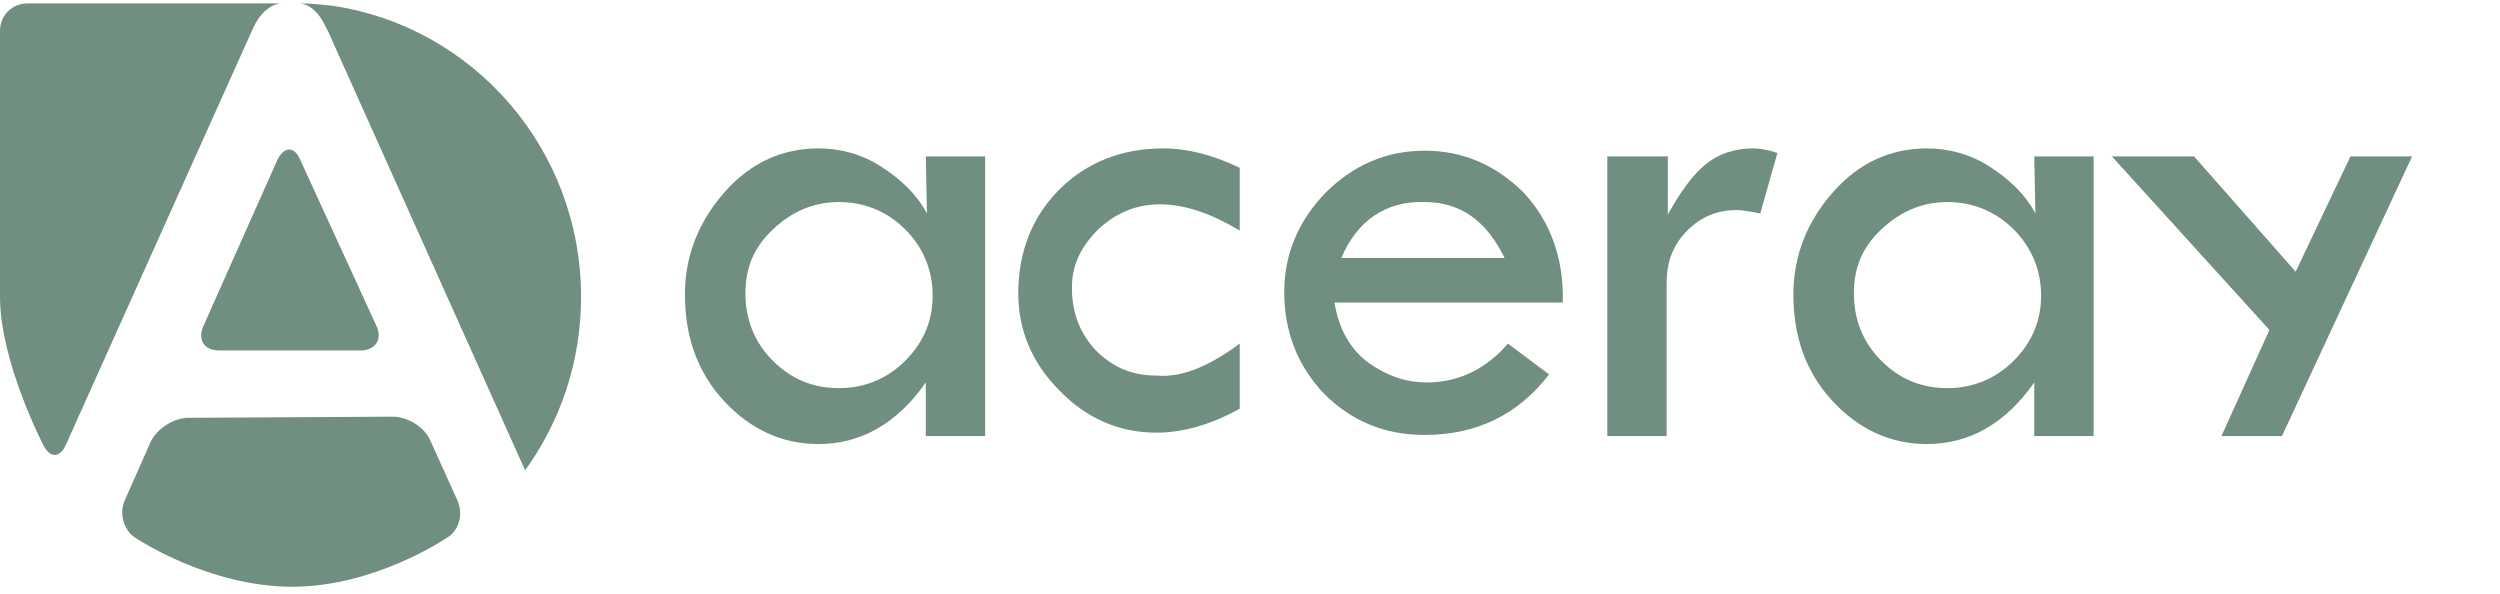
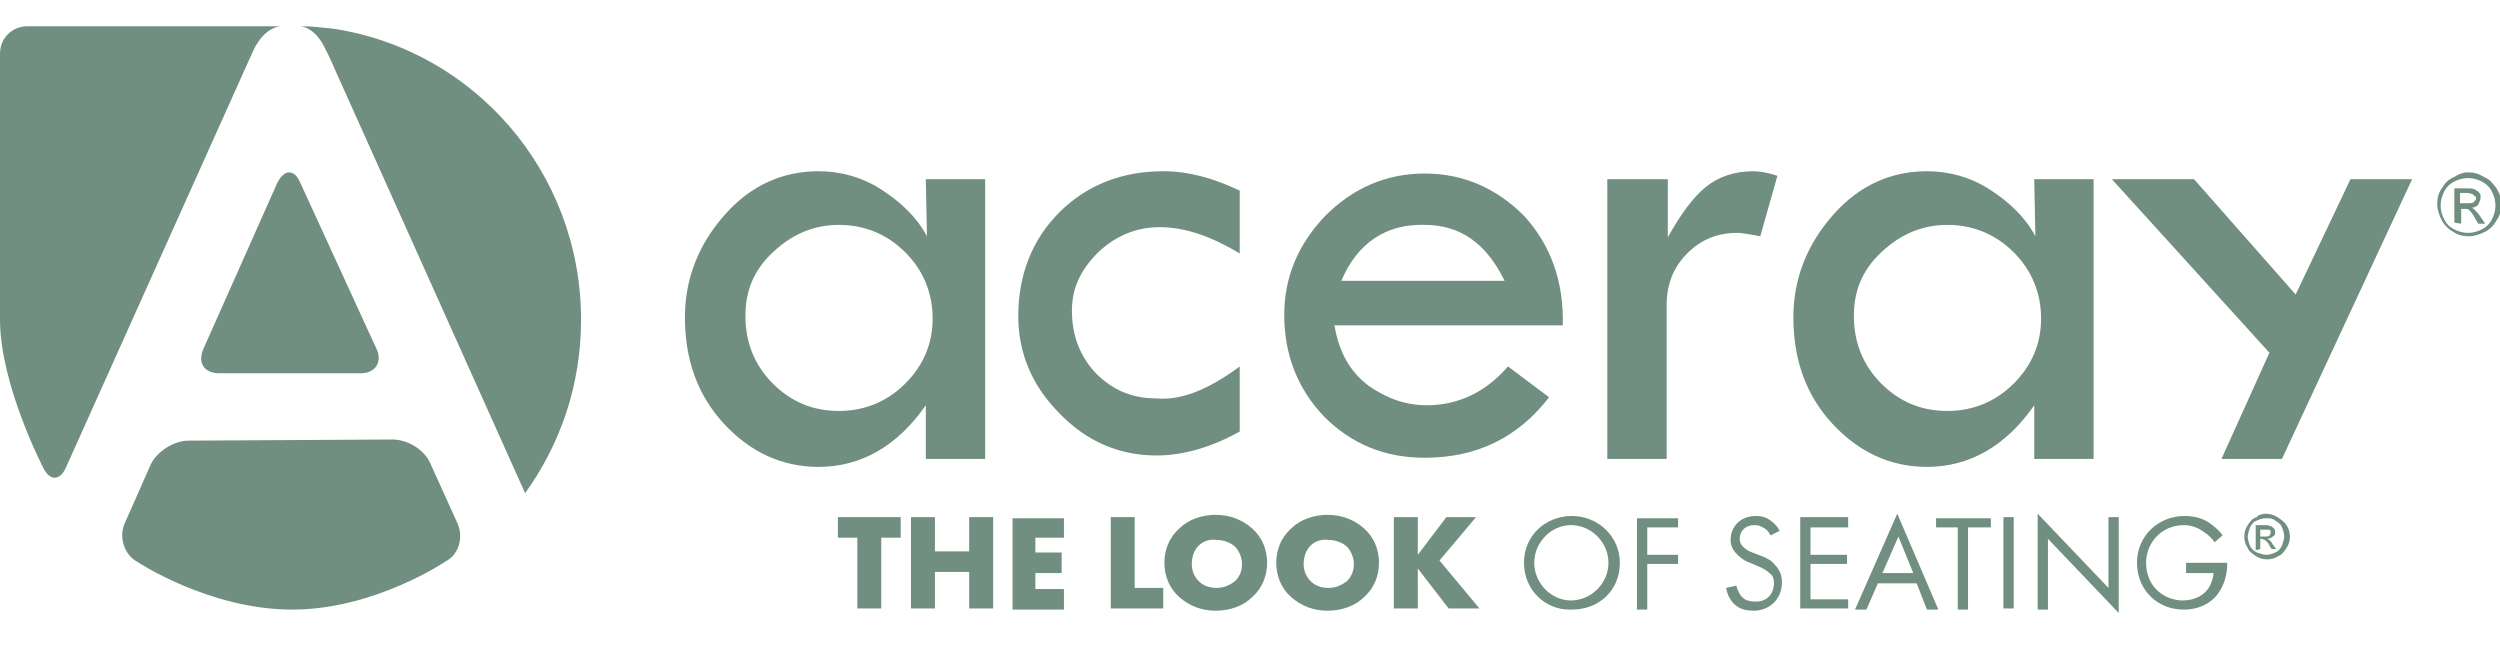
- <svg xmlns="http://www.w3.org/2000/svg" width="219" height="52" viewBox="0 0 219 52" fill="none">
-   <path d="M16.5 36.6C15.2 36.6 13.7 37.6 13.2 38.7L10.9 43.9C10.4 45.1 10.9 46.6 12 47.2C12 47.2 18.3 51.4 25.6 51.4C32.8 51.4 39 47.2 39 47.2C40.2 46.6 40.6 45.1 40.1 43.9L37.7 38.6C37.2 37.4 35.7 36.5 34.4 36.5L16.5 36.6Z" fill="#718f80" />
-   <path d="M17.8 28.6C17.3 29.8 17.9 30.7 19.2 30.7H31.6C32.9 30.7 33.5 29.7 33 28.6L26.3 14C25.8 12.8 24.9 12.8 24.3 14L17.8 28.6Z" fill="#718f80" />
-   <path d="M2.4 0.3C1.1 0.3 0 1.3 0 2.7C0 2.7 0 19 0 26C0 31.7 3.8 39 3.8 39C4.4 40.2 5.3 40.1 5.8 38.9L22.2 2.4C23.2 0.3 24.6 0.3 24.6 0.3C24.6 0.3 23.7 0.3 22.9 0.3C22 0.3 21.1 0.3 20.8 0.3H2.4Z" fill="#718f80" />
-   <path d="M50.9 26C50.9 13 41.4 2.3 29.1 0.5C28 0.4 27.5 0.3 26.2 0.3C26.2 0.3 27.6 0.2 28.6 2.5C28.7 2.6 29.3 4 29.3 4L46 41.2C49.1 36.9 50.9 31.7 50.9 26Z" fill="#718f80" />
-   <path d="M146.1 13.7V18.8C147.2 16.8 148.3 15.3 149.4 14.4C150.5 13.5 151.9 13 153.6 13C154.1 13 154.8 13.1 155.7 13.4L154.2 18.7C153.2 18.5 152.5 18.4 152.2 18.4C150.4 18.4 149 19 147.8 20.2C146.6 21.4 146 22.9 146 24.7V38.2H140.8V13.7H146.1Z" fill="#718f80" />
-   <path d="M178.2 13.7H183.4V38.2H178.2V33.5C175.7 37.1 172.5 38.9 168.8 38.9C165.6 38.9 162.8 37.6 160.5 35.1C158.2 32.6 157.1 29.5 157.1 25.8C157.1 22.4 158.3 19.4 160.6 16.8C162.9 14.2 165.7 13 168.8 13C170.7 13 172.6 13.5 174.3 14.6C176 15.7 177.4 17 178.3 18.7L178.2 13.7ZM178.8 25.9C178.8 23.7 178 21.7 176.4 20.1C174.8 18.5 172.8 17.7 170.6 17.7C168.4 17.7 166.5 18.5 164.8 20.1C163.1 21.7 162.4 23.5 162.4 25.7C162.4 28 163.2 30 164.8 31.6C166.4 33.2 168.3 34 170.6 34C172.8 34 174.8 33.2 176.4 31.6C178 30 178.8 28.1 178.8 25.9Z" fill="#718f80" />
-   <path d="M81.1 13.7H86.3V38.2H81.1V33.5C78.6 37.1 75.4 38.9 71.7 38.9C68.5 38.9 65.7 37.6 63.4 35.1C61.1 32.6 60 29.5 60 25.8C60 22.4 61.2 19.4 63.5 16.8C65.8 14.2 68.6 13 71.7 13C73.6 13 75.5 13.5 77.2 14.6C78.9 15.7 80.3 17 81.2 18.7L81.1 13.7ZM81.7 25.9C81.7 23.7 80.9 21.7 79.3 20.1C77.7 18.5 75.7 17.7 73.5 17.7C71.3 17.7 69.4 18.5 67.7 20.1C66 21.7 65.3 23.5 65.3 25.7C65.3 28 66.1 30 67.7 31.6C69.3 33.2 71.2 34 73.5 34C75.7 34 77.7 33.2 79.3 31.6C80.9 30 81.7 28.1 81.7 25.9Z" fill="#718f80" />
-   <path d="M185 13.7H192.2L201.1 23.8L205.9 13.7H211.3L199.9 38.2H194.6L198.8 28.9L185 13.7Z" fill="#718f80" />
-   <path d="M136.9 26.5H116.9C117.3 28.9 118.3 30.6 119.9 31.8C121.5 32.9 123.1 33.5 125 33.5C127.8 33.5 130.2 32.3 132.1 30.1L135.7 32.8C133 36.3 129.4 38.1 124.8 38.1C121.3 38.1 118.4 36.9 116 34.5C113.7 32.1 112.5 29.1 112.5 25.6C112.5 22.3 113.7 19.4 116.1 16.9C118.5 14.5 121.4 13.2 124.8 13.2C128.2 13.2 131.1 14.5 133.5 16.9C135.8 19.4 137 22.6 136.9 26.5ZM117.5 22.6H131.8C130.2 19.3 127.9 17.7 124.8 17.7C121.4 17.6 118.9 19.3 117.5 22.6Z" fill="#718f80" />
-   <path d="M108.6 30.1V35.8C106.1 37.2 103.6 37.9 101.3 37.9C98.1 37.9 95.2 36.7 92.8 34.2C90.4 31.8 89.2 28.9 89.2 25.7C89.2 22.1 90.4 19 92.8 16.6C95.2 14.2 98.3 13 101.9 13C104.1 13 106.3 13.6 108.6 14.7V20.2C106.1 18.7 103.8 17.9 101.6 17.9C99.6 17.9 97.8 18.6 96.2 20.1C94.7 21.6 93.9 23.2 93.9 25.2C93.9 27.4 94.6 29.2 96 30.7C97.5 32.2 99.2 32.9 101.3 32.9C103.5 33.1 105.9 32.1 108.6 30.1Z" fill="#718f80" />
+ <svg xmlns="http://www.w3.org/2000/svg" fill="#718f80" version="1.1" id="Layer_1" x="0px" y="0px" viewBox="0 0 219 58" style="enable-background:new 0 0 219 58;" xml:space="preserve">
+   <style type="text/css">
+ 	.st0{fill:#718f80;}
+ 	path, polyline { fill: #718f80; }
+ 	.st1{enable-background:new    ;}
+ </style>
+   <g>
+     <path class="st0" d="M16.5,38.6c-1.3,0-2.8,1-3.3,2.1l-2.3,5.2c-0.5,1.2,0,2.7,1.1,3.3c0,0,6.3,4.2,13.6,4.2   c7.2,0,13.4-4.2,13.4-4.2c1.2-0.6,1.6-2.1,1.1-3.3l-2.4-5.3c-0.5-1.2-2-2.1-3.3-2.1L16.5,38.6z" />
+     <path d="M17.8,30.6c-0.5,1.2,0.1,2.1,1.4,2.1h12.4c1.3,0,1.9-1,1.4-2.1L26.3,16c-0.5-1.2-1.4-1.2-2,0L17.8,30.6z" />
+     <path class="st0" d="M2.4,2.3C1.1,2.3,0,3.3,0,4.7C0,4.7,0,21,0,28c0,5.7,3.8,13,3.8,13c0.6,1.2,1.5,1.1,2-0.1L22.2,4.4   c1-2.1,2.4-2.1,2.4-2.1s-0.9,0-1.7,0c-0.9,0-1.8,0-2.1,0C20.8,2.3,2.4,2.3,2.4,2.3z" />
+     <path d="M50.9,28c0-13-9.5-23.7-21.8-25.5c-1.1-0.1-1.6-0.2-2.9-0.2c0,0,1.4-0.1,2.4,2.2C28.7,4.6,29.3,6,29.3,6L46,43.2   C49.1,38.9,50.9,33.7,50.9,28z" />
+   </g>
+   <g>
+     <path d="M146.1,15.7v5.1c1.1-2,2.2-3.5,3.3-4.4s2.5-1.4,4.2-1.4c0.5,0,1.2,0.1,2.1,0.4l-1.5,5.3c-1-0.2-1.7-0.3-2-0.3   c-1.8,0-3.2,0.6-4.4,1.8c-1.2,1.2-1.8,2.7-1.8,4.5v13.5h-5.2V15.7H146.1" />
+     <path d="M178.2,15.7h5.2v24.5h-5.2v-4.7c-2.5,3.6-5.7,5.4-9.4,5.4c-3.2,0-6-1.3-8.3-3.8s-3.4-5.6-3.4-9.3c0-3.4,1.2-6.4,3.5-9   s5.1-3.8,8.2-3.8c1.9,0,3.8,0.5,5.5,1.6s3.1,2.4,4,4.1L178.2,15.7L178.2,15.7L178.2,15.7z M178.8,27.9c0-2.2-0.8-4.2-2.4-5.8   c-1.6-1.6-3.6-2.4-5.8-2.4s-4.1,0.8-5.8,2.4s-2.4,3.4-2.4,5.6c0,2.3,0.8,4.3,2.4,5.9c1.6,1.6,3.5,2.4,5.8,2.4   c2.2,0,4.2-0.8,5.8-2.4C178,32,178.8,30.1,178.8,27.9" />
+     <path d="M81.1,15.7h5.2v24.5h-5.2v-4.7c-2.5,3.6-5.7,5.4-9.4,5.4c-3.2,0-6-1.3-8.3-3.8S60,31.5,60,27.8c0-3.4,1.2-6.4,3.5-9   s5.1-3.8,8.2-3.8c1.9,0,3.8,0.5,5.5,1.6s3.1,2.4,4,4.1L81.1,15.7L81.1,15.7L81.1,15.7z M81.7,27.9c0-2.2-0.8-4.2-2.4-5.8   c-1.6-1.6-3.6-2.4-5.8-2.4c-2.2,0-4.1,0.8-5.8,2.4c-1.7,1.6-2.4,3.4-2.4,5.6c0,2.3,0.8,4.3,2.4,5.9s3.5,2.4,5.8,2.4   c2.2,0,4.2-0.8,5.8-2.4C80.9,32,81.7,30.1,81.7,27.9" />
+     <polyline points="185,15.7 192.2,15.7 201.1,25.8 205.9,15.7 211.3,15.7 199.9,40.2 194.6,40.2 198.8,30.9 185,15.7  " />
+     <path d="M136.9,28.5h-20c0.4,2.4,1.4,4.1,3,5.3c1.6,1.1,3.2,1.7,5.1,1.7c2.8,0,5.2-1.2,7.1-3.4l3.6,2.7c-2.7,3.5-6.3,5.3-10.9,5.3   c-3.5,0-6.4-1.2-8.8-3.6c-2.3-2.4-3.5-5.4-3.5-8.9c0-3.3,1.2-6.2,3.6-8.7c2.4-2.4,5.3-3.7,8.7-3.7s6.3,1.3,8.7,3.7   C135.8,21.4,137,24.6,136.9,28.5z M117.5,24.6h14.3c-1.6-3.3-3.9-4.9-7-4.9C121.4,19.6,118.9,21.3,117.5,24.6z" />
+     <path d="M108.6,32.1v5.7c-2.5,1.4-5,2.1-7.3,2.1c-3.2,0-6.1-1.2-8.5-3.7c-2.4-2.4-3.6-5.3-3.6-8.5c0-3.6,1.2-6.7,3.6-9.1   s5.5-3.6,9.1-3.6c2.2,0,4.4,0.6,6.7,1.7v5.5c-2.5-1.5-4.8-2.3-7-2.3c-2,0-3.8,0.7-5.4,2.2c-1.5,1.5-2.3,3.1-2.3,5.1   c0,2.2,0.7,4,2.1,5.5c1.5,1.5,3.2,2.2,5.3,2.2C103.5,35.1,105.9,34.1,108.6,32.1z" />
+   </g>
+   <g>
+     <path d="M216.2,15.1c0.5,0,0.9,0.1,1.4,0.4c0.5,0.2,0.8,0.6,1.1,1c0.3,0.5,0.4,0.9,0.4,1.4s-0.1,1-0.4,1.4c-0.2,0.4-0.6,0.8-1,1   s-0.9,0.4-1.4,0.4s-1-0.1-1.4-0.4c-0.4-0.2-0.8-0.6-1-1s-0.4-0.9-0.4-1.4s0.1-1,0.4-1.4c0.3-0.5,0.6-0.8,1.1-1   C215.3,15.3,215.7,15.1,216.2,15.1z M216.2,15.6c-0.4,0-0.8,0.1-1.2,0.3s-0.7,0.5-0.9,0.9s-0.3,0.8-0.3,1.2s0.1,0.8,0.3,1.2   c0.2,0.4,0.5,0.7,0.9,0.9c0.4,0.2,0.8,0.3,1.2,0.3s0.8-0.1,1.2-0.3c0.4-0.2,0.7-0.5,0.9-0.9s0.3-0.8,0.3-1.2s-0.1-0.8-0.3-1.2   c-0.2-0.4-0.5-0.7-0.9-0.9C217,15.7,216.6,15.6,216.2,15.6z M215,19.5v-3h1c0.4,0,0.6,0,0.8,0.1s0.3,0.2,0.4,0.3   c0.1,0.1,0.1,0.3,0.1,0.4c0,0.2-0.1,0.4-0.2,0.6s-0.4,0.3-0.6,0.3c0.1,0,0.2,0.1,0.3,0.2s0.3,0.3,0.5,0.6l0.4,0.6h-0.6l-0.3-0.5   c-0.2-0.4-0.4-0.6-0.5-0.7s-0.2-0.1-0.4-0.1h-0.3v1.3L215,19.5L215,19.5L215,19.5z M215.5,17.8h0.6c0.3,0,0.5,0,0.6-0.1   s0.2-0.2,0.2-0.3c0-0.1,0-0.2-0.1-0.2c-0.1-0.1-0.1-0.1-0.2-0.2c-0.1,0-0.3-0.1-0.5-0.1h-0.6V17.8L215.5,17.8L215.5,17.8z" />
+   </g>
+   <g>
+     <path d="M198.5,45c0.3,0,0.7,0.1,1,0.3s0.6,0.4,0.8,0.7s0.3,0.7,0.3,1c0,0.4-0.1,0.7-0.3,1s-0.4,0.6-0.7,0.7   c-0.3,0.2-0.6,0.3-1,0.3s-0.7-0.1-1-0.3s-0.6-0.4-0.7-0.7c-0.2-0.3-0.3-0.6-0.3-1s0.1-0.7,0.3-1s0.4-0.6,0.8-0.7   C197.8,45.1,198.2,45,198.5,45z M198.5,45.4c-0.3,0-0.6,0.1-0.8,0.2c-0.3,0.1-0.5,0.4-0.6,0.6c-0.1,0.3-0.2,0.6-0.2,0.8   s0.1,0.6,0.2,0.8c0.1,0.3,0.4,0.5,0.6,0.6c0.3,0.1,0.6,0.2,0.8,0.2c0.3,0,0.6-0.1,0.8-0.2c0.3-0.1,0.5-0.4,0.6-0.6   c0.1-0.3,0.2-0.6,0.2-0.8s-0.1-0.6-0.2-0.8c-0.1-0.3-0.4-0.5-0.6-0.6C199.1,45.4,198.8,45.4,198.5,45.4z M197.6,48.2V46h0.7   c0.3,0,0.4,0,0.6,0.1c0.1,0,0.2,0.1,0.3,0.2c0.1,0.1,0.1,0.2,0.1,0.3c0,0.2,0,0.3-0.2,0.4c-0.1,0.1-0.3,0.2-0.5,0.2   c0.1,0,0.1,0.1,0.2,0.1c0.1,0.1,0.2,0.2,0.3,0.4l0.3,0.4H199l-0.2-0.3c-0.1-0.3-0.3-0.4-0.4-0.5c-0.1,0-0.2-0.1-0.3-0.1H198v0.9   L197.6,48.2L197.6,48.2L197.6,48.2z M198,47h0.4c0.2,0,0.4,0,0.4-0.1c0.1-0.1,0.1-0.1,0.1-0.2c0-0.1,0-0.1,0-0.2l-0.1-0.1   c-0.1,0-0.2,0-0.4,0H198V47L198,47L198,47z" />
+   </g>
+   <g class="st1">
+     <path d="M77.2,47.1v6.2h-2.1v-6.2h-1.7v-1.8h5.5v1.8H77.2z" />
+     <path d="M81.9,48.3h3v-3H87v8h-2.1v-3.2h-3v3.2h-2.1v-8h2.1V48.3z" />
+     <path d="M93.2,47.1h-2.5v1.3h2.3v1.8h-2.3v1.4h2.5v1.8h-4.5v-8h4.5V47.1z" />
+     <path d="M99.4,45.3v6.2h2.5v1.8h-4.6v-8H99.4z" />
+     <path d="M109.7,52.3c-0.8,0.8-2,1.2-3.2,1.2c-1.2,0-2.3-0.4-3.2-1.2c-0.9-0.8-1.3-1.9-1.3-3c0-1.1,0.4-2.2,1.3-3   c0.8-0.8,2-1.2,3.2-1.2c1.2,0,2.3,0.4,3.2,1.2c0.9,0.8,1.3,1.9,1.3,3C111,50.4,110.6,51.5,109.7,52.3z M105,47.8   c-0.4,0.4-0.6,1-0.6,1.6c0,0.7,0.3,1.2,0.6,1.5c0.4,0.4,0.9,0.6,1.6,0.6c0.7,0,1.2-0.3,1.6-0.6c0.4-0.4,0.6-0.9,0.6-1.5   c0-0.6-0.3-1.2-0.6-1.5c-0.4-0.4-1.1-0.6-1.6-0.6C106,47.2,105.4,47.4,105,47.8z" />
+     <path d="M119.5,52.3c-0.8,0.8-2,1.2-3.2,1.2c-1.2,0-2.3-0.4-3.2-1.2c-0.9-0.8-1.3-1.9-1.3-3c0-1.1,0.4-2.2,1.3-3   c0.8-0.8,2-1.2,3.2-1.2c1.2,0,2.3,0.4,3.2,1.2c0.9,0.8,1.3,1.9,1.3,3C120.8,50.4,120.4,51.5,119.5,52.3z M114.8,47.8   c-0.4,0.4-0.6,1-0.6,1.6c0,0.7,0.3,1.2,0.6,1.5c0.4,0.4,0.9,0.6,1.6,0.6c0.7,0,1.2-0.3,1.6-0.6c0.4-0.4,0.6-0.9,0.6-1.5   c0-0.6-0.3-1.2-0.6-1.5c-0.4-0.4-1.1-0.6-1.6-0.6C115.8,47.2,115.2,47.4,114.8,47.8z" />
+     <path d="M124.2,48.6l2.5-3.3h2.6l-3.2,3.8l3.5,4.2h-2.7l-2.7-3.5v3.5h-2.1v-8h2.1V48.6z" />
+   </g>
+   <g class="st1">
+     <path d="M133.5,49.3c0-2.4,1.9-4.1,4.2-4.1s4.2,1.8,4.2,4.1c0,2.4-1.8,4.1-4.2,4.1C135.4,53.5,133.5,51.7,133.5,49.3z M134.4,49.3   c0,1.8,1.5,3.3,3.2,3.3c1.8,0,3.3-1.5,3.3-3.3s-1.5-3.3-3.3-3.3C135.9,46,134.4,47.5,134.4,49.3z" />
+     <path d="M147.1,46.2h-2.8v2.4h2.7v0.8h-2.7v4h-0.9v-8h3.6V46.2z" />
+     <path d="M155.1,46.9c-0.1-0.2-0.3-0.5-0.5-0.6c-0.2-0.1-0.4-0.3-0.9-0.3c-0.8,0-1.3,0.5-1.3,1.2c0,0.3,0.1,0.5,0.3,0.7   c0.2,0.2,0.5,0.4,0.8,0.5l0.8,0.3c0.5,0.2,0.9,0.4,1.2,0.8c0.4,0.4,0.6,0.9,0.6,1.5c0,1.5-1.1,2.5-2.5,2.5c-0.5,0-1.2-0.1-1.7-0.6   c-0.4-0.4-0.6-0.9-0.7-1.4l0.9-0.2c0.1,0.4,0.3,0.8,0.5,1c0.3,0.3,0.7,0.4,1.2,0.4c1.1,0,1.6-0.8,1.6-1.6c0-0.4-0.1-0.7-0.4-0.9   c-0.2-0.2-0.5-0.4-1-0.6l-0.7-0.3c-0.3-0.1-0.7-0.3-1.1-0.7c-0.3-0.3-0.6-0.7-0.6-1.3c0-1.2,0.9-2.1,2.2-2.1c0.5,0,0.9,0.1,1.3,0.4   c0.3,0.2,0.6,0.5,0.8,0.9L155.1,46.9z" />
+     <path d="M161.9,46.2h-3.3v2.4h3.2v0.8h-3.2v3.1h3.3v0.8h-4.2v-8h4.2V46.2z" />
+     <path d="M167.9,51.1h-3.4l-1,2.3h-1l3.7-8.4l3.6,8.4h-1L167.9,51.1z M167.6,50.2l-1.3-3.2l-1.4,3.2H167.6z" />
+     <path d="M172.4,46.2v7.2h-0.9v-7.2h-1.9v-0.8h4.8v0.8H172.4z" />
+     <path d="M176.4,45.3v8h-0.9v-8H176.4z" />
+     <path d="M178.5,53.3V45l6.2,6.5v-6.2h0.9v8.4l-6.2-6.5v6.2H178.5z" />
+     <path d="M191.8,49.3h3.3v0.2c0,0.9-0.3,1.8-0.8,2.5c-0.2,0.3-1.1,1.4-3,1.4c-2.4,0-4.1-1.8-4.1-4.1c0-2.3,1.8-4.1,4.2-4.1   c0.8,0,1.7,0.2,2.4,0.8c0.4,0.3,0.7,0.6,0.9,0.9l-0.7,0.6c-0.2-0.3-0.5-0.6-0.8-0.8c-0.4-0.3-1-0.7-1.9-0.7c-1.9,0-3.3,1.5-3.3,3.3   c0,2.2,1.7,3.3,3.2,3.3c1.1,0,2-0.5,2.4-1.3c0.1-0.3,0.3-0.6,0.3-1.1h-2.4V49.3z" />
+   </g>
</svg>
